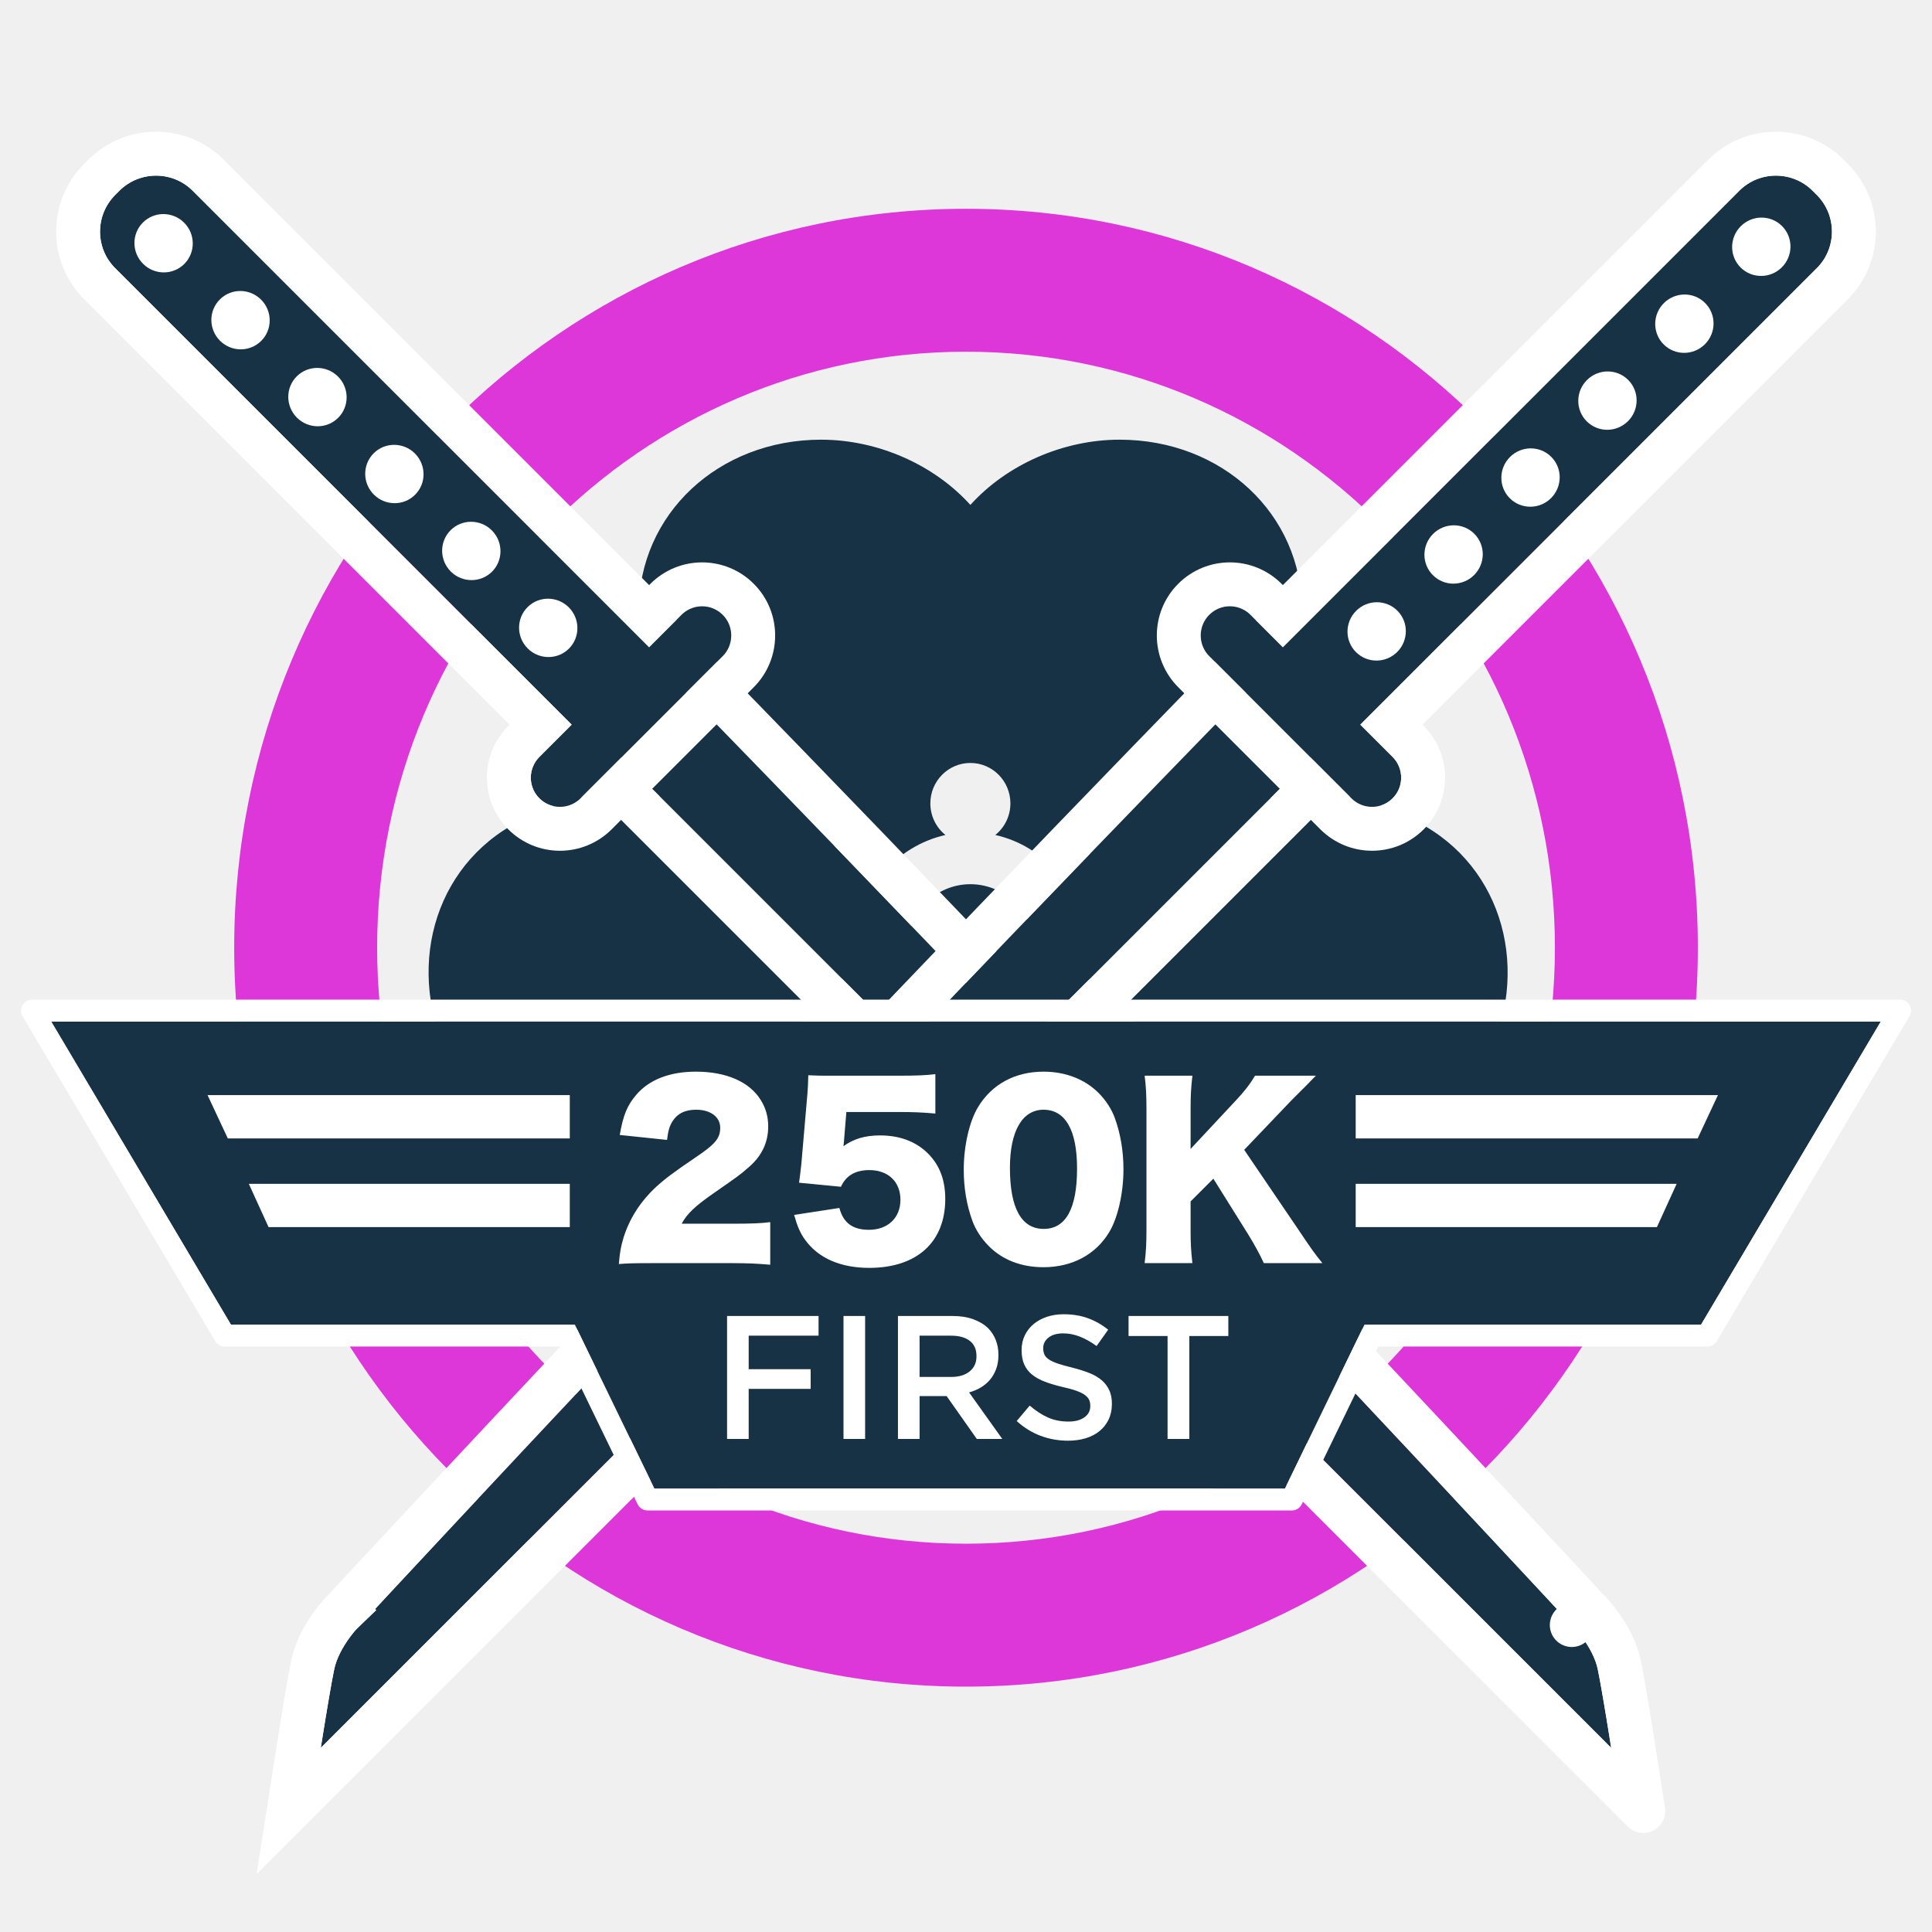
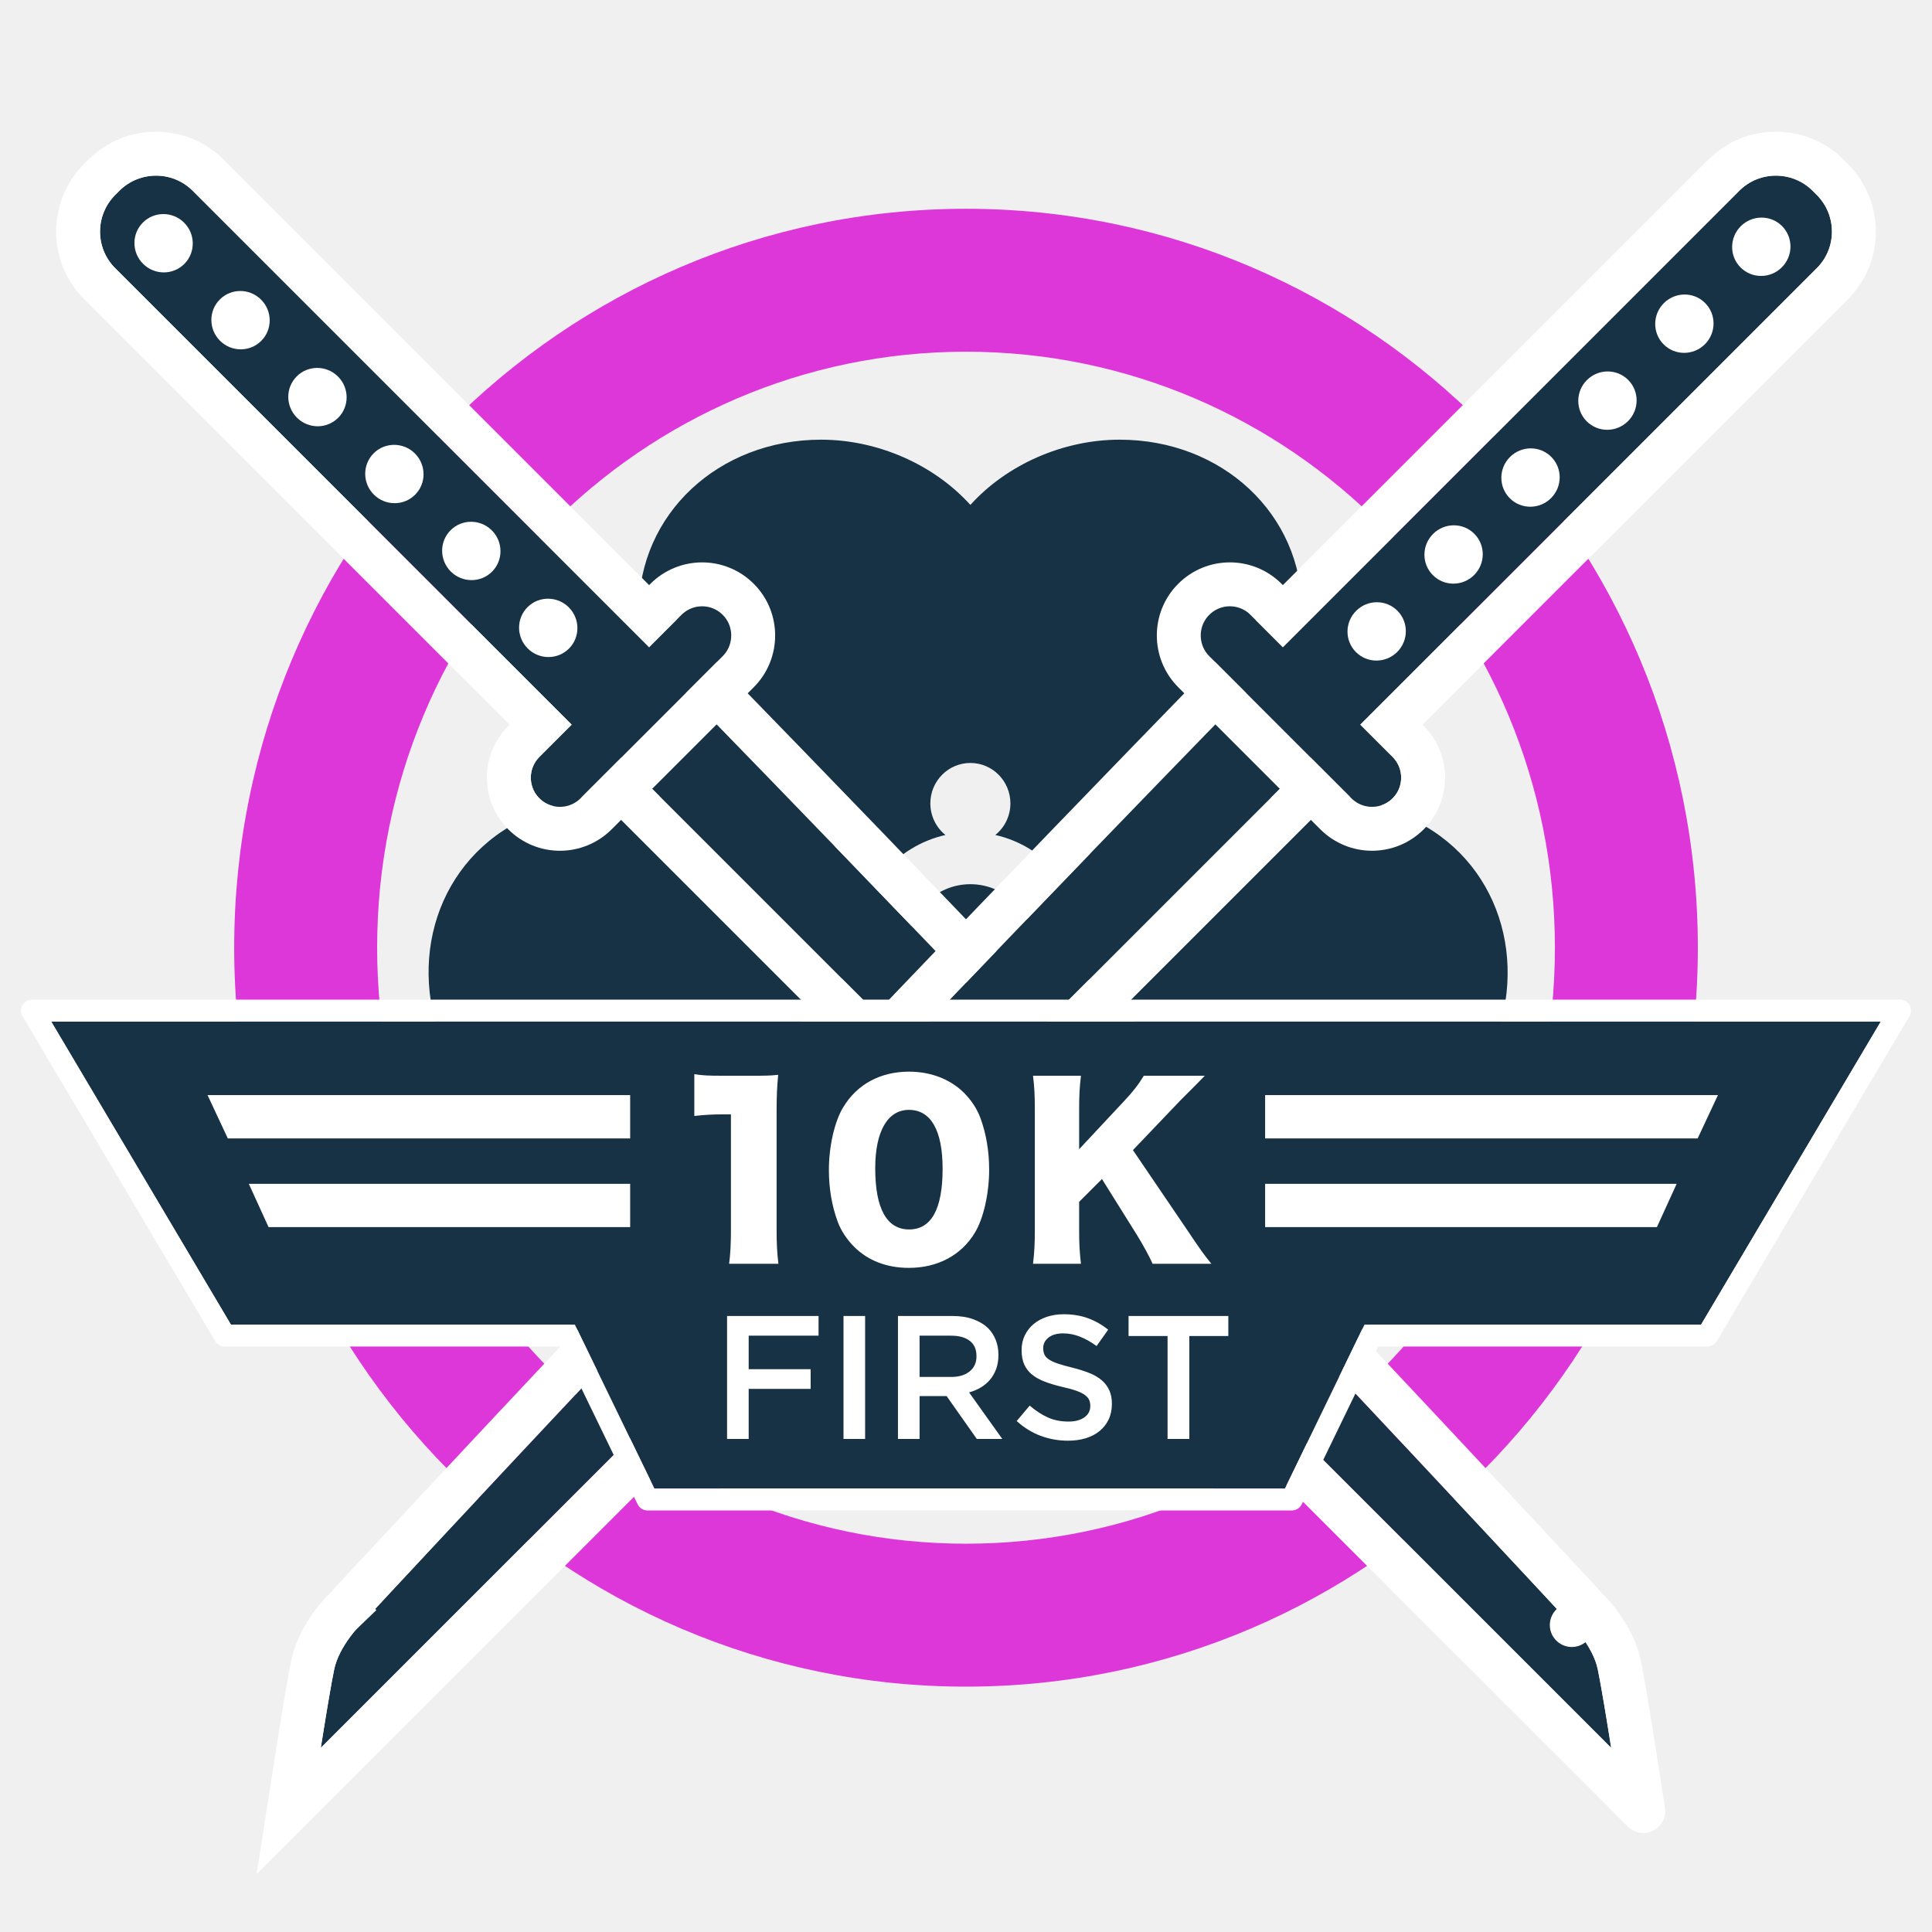
<svg xmlns="http://www.w3.org/2000/svg" xmlns:xlink="http://www.w3.org/1999/xlink" width="64" height="64" viewBox="0 0 64 64">
  <defs>
    <path id="a" d="M0,0 L3.055,0 C3.055,0 2.989,8.097 2.669,20.939 C2.348,33.782 1.955,44.132 1.955,44.132 C1.955,44.132 1.955,45.124 1.528,45.775 C1.101,46.426 0,47.933 0,47.933 L0,0 Z" />
    <path id="b" d="M6.111,23.1 L7.624,23.1 C8.159,23.1 8.593,23.529 8.593,24.067 C8.593,24.601 8.155,25.034 7.624,25.034 L0.969,25.034 C0.434,25.034 -1.06137321e-13,24.605 -1.06137321e-13,24.067 C-1.06137321e-13,23.533 0.438,23.1 0.969,23.1 L2.482,23.1 L2.482,1.713 C2.482,0.767 3.252,-2.0783375e-13 4.201,-2.0783375e-13 L4.392,-2.0783375e-13 C5.341,-2.0783375e-13 6.111,0.775 6.111,1.713 L6.111,23.1 Z" />
    <path id="c" d="M0,0 L3.055,0 C3.055,0 2.989,8.097 2.669,20.939 C2.348,33.782 1.955,44.132 1.955,44.132 C1.955,44.132 1.955,45.124 1.528,45.775 C1.101,46.426 0,47.933 0,47.933 L0,0 Z" />
    <path id="d" d="M6.111,23.1 L6.111,1.713 C6.111,0.775 5.341,1.70530257e-13 4.392,1.70530257e-13 L4.201,1.70530257e-13 C3.252,1.70530257e-13 2.482,0.767 2.482,1.713 L2.482,23.1 L0.969,23.1 C0.438,23.1 5.54223334e-13,23.533 5.54223334e-13,24.067 C5.54223334e-13,24.605 0.434,25.034 0.969,25.034 L7.624,25.034 C8.155,25.034 8.593,24.601 8.593,24.067 C8.593,23.529 8.159,23.1 7.624,23.1 L6.111,23.1 Z" />
    <polygon id="e" points="45.2 40.878 56.351 40.878 62.303 30.842 1.697 30.842 7.649 40.878 19.043 40.878 21.677 46.309 42.566 46.309 45.2 40.878" />
  </defs>
  <g fill="none" fill-rule="evenodd">
    <rect width="64" height="64" />
    <g transform="translate(0 3)">
      <g fill-rule="nonzero" transform="translate(7.758 3.916)">
        <path fill="#DE37D9" d="M24.242,44.221 C35.006,44.221 43.75,35.392 43.75,24.478 C43.75,13.564 35.006,4.735 24.242,4.735 C13.479,4.735 4.735,13.564 4.735,24.478 C4.735,35.392 13.479,44.221 24.242,44.221 Z M24.242,48.956 C10.854,48.956 0,37.997 0,24.478 C0,10.959 10.854,0 24.242,0 C37.631,0 48.485,10.959 48.485,24.478 C48.485,37.997 37.631,48.956 24.242,48.956 Z" />
        <path fill="#163244" d="M23.55,28.209 L23.558,34.917 C23.558,34.917 23.709,37.578 20.15,39.653 C17.414,41.248 13.978,40.177 12.275,37.2 C11.341,35.567 11.114,33.522 11.657,31.797 C9.905,31.409 8.266,30.188 7.332,28.555 C5.629,25.577 6.429,22.037 9.165,20.442 C12.819,18.312 15.301,19.903 15.301,19.903 L20.8,23.245 C20.67,23.632 20.599,24.047 20.599,24.478 C20.599,24.901 20.667,25.309 20.793,25.69 C20.398,25.463 19.896,25.448 19.474,25.694 C18.84,26.064 18.623,26.882 18.989,27.523 C19.355,28.163 20.166,28.382 20.8,28.013 C21.208,27.775 21.443,27.351 21.462,26.908 C21.987,27.552 22.716,28.019 23.55,28.209 Z M27.952,23.183 L33.323,19.918 C33.323,19.918 35.805,18.327 39.459,20.457 C42.195,22.052 42.995,25.592 41.292,28.57 C40.359,30.203 38.719,31.424 36.967,31.812 C37.51,33.537 37.283,35.582 36.349,37.215 C34.646,40.192 31.21,41.263 28.474,39.668 C24.915,37.593 25.066,34.932 25.066,34.932 L25.074,28.24 C25.899,28.087 26.631,27.664 27.176,27.066 C27.234,27.455 27.46,27.815 27.824,28.028 C28.459,28.397 29.269,28.178 29.636,27.538 C30.002,26.897 29.784,26.079 29.15,25.709 C28.787,25.497 28.365,25.479 28.002,25.622 C28.114,25.261 28.175,24.877 28.175,24.478 C28.175,24.023 28.096,23.587 27.952,23.183 Z M21.494,22.008 L16.008,18.944 C16.008,18.944 13.402,17.568 13.402,13.308 C13.402,10.119 16.038,7.649 19.444,7.649 C21.311,7.649 23.179,8.472 24.387,9.81 C25.595,8.472 27.463,7.649 29.33,7.649 C32.735,7.649 35.372,10.119 35.372,13.308 C35.372,17.458 33.014,18.657 33.014,18.657 L27.269,21.996 C26.745,21.376 26.029,20.927 25.213,20.744 C25.517,20.499 25.713,20.121 25.713,19.697 C25.713,18.958 25.119,18.358 24.387,18.358 C23.655,18.358 23.061,18.958 23.061,19.697 C23.061,20.121 23.256,20.499 23.561,20.744 C22.74,20.929 22.019,21.382 21.494,22.008 Z M24.387,26.581 C23.236,26.581 22.304,25.64 22.304,24.478 C22.304,23.316 23.236,22.374 24.387,22.374 C25.537,22.374 26.47,23.316 26.47,24.478 C26.47,25.64 25.537,26.581 24.387,26.581 Z" />
      </g>
      <g transform="rotate(-45 8.181 2.19)">
        <g transform="translate(2.864 23.485)" stroke-linecap="round" stroke-linejoin="round">
          <use fill="#163244" xlink:href="#a" />
          <path stroke="#FFFFFF" stroke-width="1.455" d="M-0.727,-0.727 L3.789,-0.727 L3.783,0.006 C3.782,0.07 3.782,0.07 3.779,0.38 C3.776,0.689 3.772,1.054 3.767,1.474 C3.753,2.675 3.734,4.076 3.709,5.665 C3.638,10.204 3.536,15.337 3.396,20.958 C3.347,22.896 3.296,24.844 3.241,26.795 C3.119,31.173 2.988,35.366 2.856,39.229 C2.811,40.581 2.768,41.795 2.73,42.853 C2.716,43.223 2.704,43.547 2.694,43.823 C2.684,44.102 2.684,44.102 1.955,44.132 L2.682,44.132 C2.682,44.475 2.631,44.954 2.472,45.451 C2.387,45.716 2.277,45.959 2.136,46.174 C1.989,46.398 1.763,46.724 1.475,47.129 C1.458,47.154 1.458,47.154 1.44,47.179 C1.253,47.441 1.054,47.719 0.854,47.995 C0.734,48.161 0.641,48.289 0.587,48.362 L-0.727,50.163 L-0.727,-0.727 Z" />
        </g>
        <use fill="#163244" xlink:href="#b" />
        <path stroke="#FFFFFF" stroke-width="1.455" d="M6.838,22.373 L7.624,22.373 C8.561,22.373 9.32,23.128 9.32,24.067 C9.32,25.002 8.557,25.761 7.624,25.761 L0.969,25.761 C0.032,25.761 -0.727,25.006 -0.727,24.067 C-0.727,23.132 0.036,22.373 0.969,22.373 L1.755,22.373 L1.755,1.713 C1.755,0.365 2.851,-0.727 4.201,-0.727 L4.392,-0.727 C5.74,-0.727 6.838,0.371 6.838,1.713 L6.838,22.373 Z" />
        <path fill="#FFFFFF" d="M4.201,3.235 C3.669,3.235 3.238,2.801 3.238,2.265 C3.238,1.729 3.669,1.295 4.201,1.295 C4.732,1.295 5.163,1.729 5.163,2.265 C5.163,2.801 4.732,3.235 4.201,3.235 Z M4.201,6.839 C3.669,6.839 3.238,6.405 3.238,5.869 C3.238,5.333 3.669,4.899 4.201,4.899 C4.732,4.899 5.163,5.333 5.163,5.869 C5.163,6.405 4.732,6.839 4.201,6.839 Z M4.201,10.443 C3.669,10.443 3.238,10.009 3.238,9.473 C3.238,8.937 3.669,8.502 4.201,8.502 C4.732,8.502 5.163,8.937 5.163,9.473 C5.163,10.009 4.732,10.443 4.201,10.443 Z M4.201,14.047 C3.669,14.047 3.238,13.612 3.238,13.077 C3.238,12.541 3.669,12.106 4.201,12.106 C4.732,12.106 5.163,12.541 5.163,13.077 C5.163,13.612 4.732,14.047 4.201,14.047 Z M4.201,17.651 C3.669,17.651 3.238,17.216 3.238,16.68 C3.238,16.145 3.669,15.71 4.201,15.71 C4.732,15.71 5.163,16.145 5.163,16.68 C5.163,17.216 4.732,17.651 4.201,17.651 Z M4.201,21.255 C3.669,21.255 3.238,20.82 3.238,20.284 C3.238,19.749 3.669,19.314 4.201,19.314 C4.732,19.314 5.163,19.749 5.163,20.284 C5.163,20.82 4.732,21.255 4.201,21.255 Z" />
      </g>
      <g transform="scale(-1 1) rotate(-45 -23.819 79.444)">
        <g transform="translate(2.864 23.485)">
          <use fill="#163244" xlink:href="#c" />
          <path stroke="#FFFFFF" stroke-width="1.455" d="M-0.727,-0.727 L3.789,-0.727 L3.783,0.006 C3.782,0.07 3.782,0.07 3.779,0.38 C3.776,0.689 3.772,1.054 3.767,1.474 C3.753,2.675 3.734,4.076 3.709,5.665 C3.638,10.204 3.536,15.337 3.396,20.958 C3.347,22.896 3.296,24.844 3.241,26.795 C3.119,31.173 2.988,35.366 2.856,39.229 C2.811,40.581 2.768,41.795 2.73,42.853 C2.716,43.223 2.704,43.547 2.694,43.823 C2.684,44.102 2.684,44.102 1.955,44.132 L2.682,44.132 C2.682,44.475 2.631,44.954 2.472,45.451 C2.387,45.716 2.277,45.959 2.136,46.174 C1.989,46.398 1.763,46.724 1.475,47.129 C1.458,47.154 1.458,47.154 1.44,47.179 C1.253,47.441 1.054,47.719 0.854,47.995 C0.734,48.161 0.641,48.289 0.587,48.362 L-0.727,50.163 L-0.727,-0.727 Z" />
        </g>
        <use fill="#163244" xlink:href="#d" />
        <path stroke="#FFFFFF" stroke-width="1.455" d="M6.838,22.373 L7.624,22.373 C8.561,22.373 9.32,23.128 9.32,24.067 C9.32,25.002 8.557,25.761 7.624,25.761 L0.969,25.761 C0.032,25.761 -0.727,25.006 -0.727,24.067 C-0.727,23.132 0.036,22.373 0.969,22.373 L1.755,22.373 L1.755,1.713 C1.755,0.365 2.851,-0.727 4.201,-0.727 L4.392,-0.727 C5.74,-0.727 6.838,0.371 6.838,1.713 L6.838,22.373 Z" />
        <path fill="#FFFFFF" d="M4.284,3.484 C3.752,3.484 3.321,3.049 3.321,2.514 C3.321,1.978 3.752,1.543 4.284,1.543 C4.815,1.543 5.246,1.978 5.246,2.514 C5.246,3.049 4.815,3.484 4.284,3.484 Z M4.284,7.088 C3.752,7.088 3.321,6.653 3.321,6.117 C3.321,5.582 3.752,5.147 4.284,5.147 C4.815,5.147 5.246,5.582 5.246,6.117 C5.246,6.653 4.815,7.088 4.284,7.088 Z M4.284,10.692 C3.752,10.692 3.321,10.257 3.321,9.721 C3.321,9.186 3.752,8.751 4.284,8.751 C4.815,8.751 5.246,9.186 5.246,9.721 C5.246,10.257 4.815,10.692 4.284,10.692 Z M4.284,14.296 C3.752,14.296 3.321,13.861 3.321,13.325 C3.321,12.789 3.752,12.355 4.284,12.355 C4.815,12.355 5.246,12.789 5.246,13.325 C5.246,13.861 4.815,14.296 4.284,14.296 Z M4.284,17.899 C3.752,17.899 3.321,17.465 3.321,16.929 C3.321,16.393 3.752,15.959 4.284,15.959 C4.815,15.959 5.246,16.393 5.246,16.929 C5.246,17.465 4.815,17.899 4.284,17.899 Z M4.284,21.503 C3.752,21.503 3.321,21.069 3.321,20.533 C3.321,19.997 3.752,19.563 4.284,19.563 C4.815,19.563 5.246,19.997 5.246,20.533 C5.246,21.069 4.815,21.503 4.284,21.503 Z" />
      </g>
      <g stroke-linecap="round" stroke-linejoin="round">
        <use fill="#163244" xlink:href="#e" />
        <path stroke="#FFFFFF" stroke-width=".727" d="M45.427,41.242 L42.794,46.672 L21.449,46.672 L18.815,41.242 L7.442,41.242 L1.059,30.478 L62.941,30.478 L56.558,41.242 L45.427,41.242 Z" />
      </g>
-       <path fill="#FFFFFF" d="M18.875 33.277L6.875 33.277 7.547 34.712 18.875 34.712 18.875 33.277zM18.875 36.215L8.242 36.215 8.896 37.649 18.875 37.649 18.875 36.215zM44.909 33.277L56.909 33.277 56.237 34.712 44.909 34.712 44.909 33.277zM44.909 36.215L55.542 36.215 54.888 37.649 44.909 37.649 44.909 36.215z" />
+       <path fill="#FFFFFF" d="M20.875 33.277L6.875 33.277 7.547 34.712 20.875 34.712 20.875 33.277zM20.875 36.215L8.242 36.215 8.896 37.649 20.875 37.649 20.875 36.215zM41.909 33.277L56.909 33.277 56.237 34.712 41.909 34.712 41.909 33.277zM41.909 36.215L55.542 36.215 54.888 37.649 41.909 37.649 41.909 36.215z" />
      <g fill="#FFFFFF" transform="translate(24.03 39.667)">
        <path d="M0.055,0.927 L3.086,0.927 L3.086,1.579 L0.771,1.579 L0.771,2.69 L2.824,2.69 L2.824,3.342 L0.771,3.342 L0.771,5 L0.055,5 L0.055,0.927 Z M3.912,0.927 L4.628,0.927 L4.628,5 L3.912,5 L3.912,0.927 Z M7.479,2.946 C7.735,2.946 7.939,2.885 8.09,2.763 C8.241,2.641 8.317,2.475 8.317,2.265 L8.317,2.254 C8.317,2.033 8.243,1.865 8.096,1.751 C7.948,1.636 7.741,1.579 7.473,1.579 L6.432,1.579 L6.432,2.946 L7.479,2.946 Z M5.716,0.927 L7.531,0.927 C7.787,0.927 8.014,0.963 8.212,1.035 C8.41,1.107 8.575,1.207 8.707,1.335 C8.815,1.447 8.899,1.577 8.957,1.724 C9.015,1.872 9.044,2.035 9.044,2.213 L9.044,2.225 C9.044,2.392 9.02,2.542 8.971,2.676 C8.923,2.809 8.856,2.928 8.771,3.031 C8.685,3.133 8.584,3.221 8.465,3.292 C8.347,3.364 8.216,3.419 8.072,3.458 L9.172,5 L8.328,5 L7.328,3.58 L6.432,3.58 L6.432,5 L5.716,5 L5.716,0.927 Z M11.348,5.058 C11.034,5.058 10.733,5.005 10.446,4.898 C10.159,4.792 9.894,4.628 9.649,4.407 L10.08,3.895 C10.278,4.065 10.477,4.196 10.679,4.287 C10.881,4.378 11.11,4.424 11.366,4.424 C11.587,4.424 11.762,4.377 11.892,4.284 C12.022,4.191 12.087,4.067 12.087,3.912 L12.087,3.9 C12.087,3.827 12.074,3.762 12.049,3.705 C12.024,3.649 11.977,3.596 11.91,3.545 C11.842,3.495 11.749,3.448 11.63,3.406 C11.512,3.363 11.358,3.32 11.168,3.278 C10.951,3.227 10.758,3.17 10.589,3.106 C10.42,3.042 10.279,2.965 10.164,2.873 C10.05,2.782 9.962,2.671 9.902,2.539 C9.842,2.407 9.812,2.248 9.812,2.062 L9.812,2.05 C9.812,1.876 9.847,1.716 9.917,1.57 C9.987,1.425 10.083,1.301 10.205,1.198 C10.327,1.095 10.473,1.015 10.644,0.956 C10.815,0.898 11.001,0.869 11.203,0.869 C11.501,0.869 11.77,0.913 12.008,1 C12.247,1.087 12.471,1.214 12.68,1.381 L12.296,1.922 C12.11,1.786 11.926,1.683 11.744,1.611 C11.561,1.539 11.377,1.503 11.191,1.503 C10.982,1.503 10.819,1.55 10.702,1.643 C10.586,1.736 10.528,1.85 10.528,1.986 L10.528,1.998 C10.528,2.075 10.541,2.144 10.568,2.204 C10.596,2.264 10.645,2.319 10.717,2.367 C10.789,2.416 10.888,2.461 11.014,2.504 C11.14,2.547 11.3,2.591 11.494,2.638 C11.707,2.692 11.896,2.752 12.061,2.818 C12.226,2.884 12.362,2.965 12.471,3.06 C12.58,3.155 12.662,3.265 12.718,3.391 C12.775,3.517 12.803,3.664 12.803,3.831 L12.803,3.842 C12.803,4.032 12.767,4.203 12.695,4.354 C12.623,4.505 12.523,4.633 12.395,4.738 C12.267,4.843 12.114,4.922 11.936,4.977 C11.757,5.031 11.561,5.058 11.348,5.058 Z M14.647,1.591 L13.355,1.591 L13.355,0.927 L16.66,0.927 L16.66,1.591 L15.368,1.591 L15.368,5 L14.647,5 L14.647,1.591 Z" />
      </g>
    </g>
-     <path fill="#FFFFFF" d="M24.239,41.843 C24.769,41.843 25.082,41.858 25.515,41.896 L25.515,40.485 C25.224,40.522 24.881,40.537 24.321,40.537 L22.582,40.537 C22.754,40.209 23.03,39.948 23.679,39.5 C24.44,38.97 24.515,38.918 24.761,38.701 C25.224,38.321 25.448,37.858 25.448,37.313 C25.448,36.993 25.366,36.701 25.201,36.44 C24.828,35.836 24.06,35.5 23.052,35.5 C22.179,35.5 21.5,35.769 21.075,36.269 C20.776,36.619 20.642,36.948 20.53,37.597 L22.097,37.761 C22.134,37.448 22.179,37.299 22.284,37.134 C22.448,36.881 22.701,36.761 23.06,36.761 C23.537,36.761 23.858,37 23.858,37.358 C23.858,37.701 23.701,37.896 23.06,38.328 C22.299,38.843 22.015,39.06 21.731,39.321 C21.209,39.806 20.851,40.373 20.657,40.993 C20.567,41.284 20.53,41.507 20.5,41.873 C20.776,41.851 20.948,41.843 21.619,41.843 L24.239,41.843 Z M28.037,36.836 L29.769,36.836 C30.246,36.836 30.59,36.851 30.985,36.888 L30.985,35.582 C30.687,35.619 30.41,35.634 29.754,35.634 L27.522,35.634 C27.164,35.634 27.09,35.634 26.776,35.619 C26.769,35.903 26.761,36.082 26.746,36.239 L26.545,38.567 C26.522,38.776 26.5,38.955 26.47,39.179 L27.858,39.313 C28.022,38.948 28.328,38.761 28.799,38.761 C29.425,38.761 29.828,39.149 29.828,39.746 C29.828,40.343 29.41,40.739 28.784,40.739 C28.246,40.739 27.933,40.507 27.806,40.015 L26.306,40.246 C26.418,40.634 26.507,40.851 26.679,41.082 C27.112,41.679 27.851,42 28.791,42 C30.373,42 31.313,41.149 31.313,39.716 C31.313,39.09 31.127,38.604 30.754,38.224 C30.358,37.821 29.813,37.612 29.149,37.612 C28.664,37.612 28.276,37.724 27.94,37.97 C27.955,37.843 27.963,37.769 27.963,37.731 L28.037,36.836 Z M34.567,41.978 C33.836,41.978 33.216,41.739 32.761,41.284 C32.515,41.037 32.328,40.754 32.216,40.455 C32.022,39.925 31.925,39.351 31.925,38.746 C31.925,37.963 32.112,37.149 32.396,36.679 C32.851,35.918 33.627,35.5 34.567,35.5 C35.291,35.5 35.925,35.746 36.381,36.194 C36.627,36.44 36.813,36.724 36.925,37.022 C37.119,37.552 37.216,38.127 37.216,38.739 C37.216,39.522 37.03,40.343 36.746,40.813 C36.299,41.56 35.515,41.978 34.567,41.978 Z M34.567,36.761 C33.866,36.761 33.455,37.47 33.455,38.687 C33.455,40.022 33.836,40.709 34.575,40.709 C35.306,40.709 35.679,40.037 35.679,38.709 C35.679,37.433 35.291,36.761 34.567,36.761 Z M41.216,38.09 L42.776,36.455 L43.299,35.933 C43.403,35.828 43.455,35.769 43.59,35.634 L41.575,35.634 C41.41,35.91 41.216,36.164 40.925,36.47 L39.44,38.06 L39.44,36.739 C39.44,36.269 39.455,36.022 39.5,35.634 L37.918,35.634 C37.963,35.993 37.978,36.284 37.978,36.739 L37.978,40.739 C37.978,41.187 37.963,41.463 37.918,41.843 L39.5,41.843 C39.455,41.448 39.44,41.201 39.44,40.739 L39.44,39.799 L40.194,39.045 L41.351,40.896 C41.545,41.209 41.761,41.604 41.866,41.843 L43.806,41.843 C43.552,41.53 43.455,41.396 43.015,40.739 L41.216,38.09 Z" />
+     <path fill="#FFFFFF" d="M23,36.968 C23.329,36.93 23.622,36.915 23.914,36.915 L24.213,36.915 L24.213,40.734 C24.213,41.169 24.198,41.521 24.153,41.865 L25.786,41.865 C25.741,41.498 25.726,41.184 25.726,40.734 L25.726,36.81 C25.726,36.316 25.741,36.002 25.778,35.605 C25.479,35.635 25.381,35.635 24.85,35.635 L23.899,35.635 C23.464,35.635 23.27,35.627 23,35.582 L23,36.968 Z M30.109,42 C29.375,42 28.754,41.76 28.297,41.304 C28.05,41.056 27.863,40.772 27.75,40.472 C27.555,39.941 27.458,39.364 27.458,38.757 C27.458,37.971 27.645,37.155 27.93,36.683 C28.387,35.919 29.166,35.5 30.109,35.5 C30.835,35.5 31.472,35.747 31.929,36.196 C32.176,36.444 32.363,36.728 32.475,37.028 C32.67,37.559 32.767,38.136 32.767,38.75 C32.767,39.536 32.58,40.36 32.296,40.832 C31.846,41.581 31.06,42 30.109,42 Z M30.109,36.766 C29.405,36.766 28.993,37.477 28.993,38.698 C28.993,40.038 29.375,40.727 30.117,40.727 C30.85,40.727 31.225,40.053 31.225,38.72 C31.225,37.44 30.835,36.766 30.109,36.766 Z M37.53,38.099 L39.095,36.459 L39.619,35.934 C39.724,35.829 39.777,35.77 39.911,35.635 L37.89,35.635 C37.725,35.912 37.53,36.166 37.238,36.474 L35.748,38.069 L35.748,36.743 C35.748,36.271 35.763,36.024 35.808,35.635 L34.22,35.635 C34.265,35.994 34.28,36.286 34.28,36.743 L34.28,40.757 C34.28,41.206 34.265,41.483 34.22,41.865 L35.808,41.865 C35.763,41.468 35.748,41.221 35.748,40.757 L35.748,39.813 L36.504,39.057 L37.665,40.914 C37.86,41.229 38.077,41.626 38.182,41.865 L40.129,41.865 C39.874,41.551 39.777,41.416 39.335,40.757 L37.53,38.099 Z" />
  </g>
</svg>
